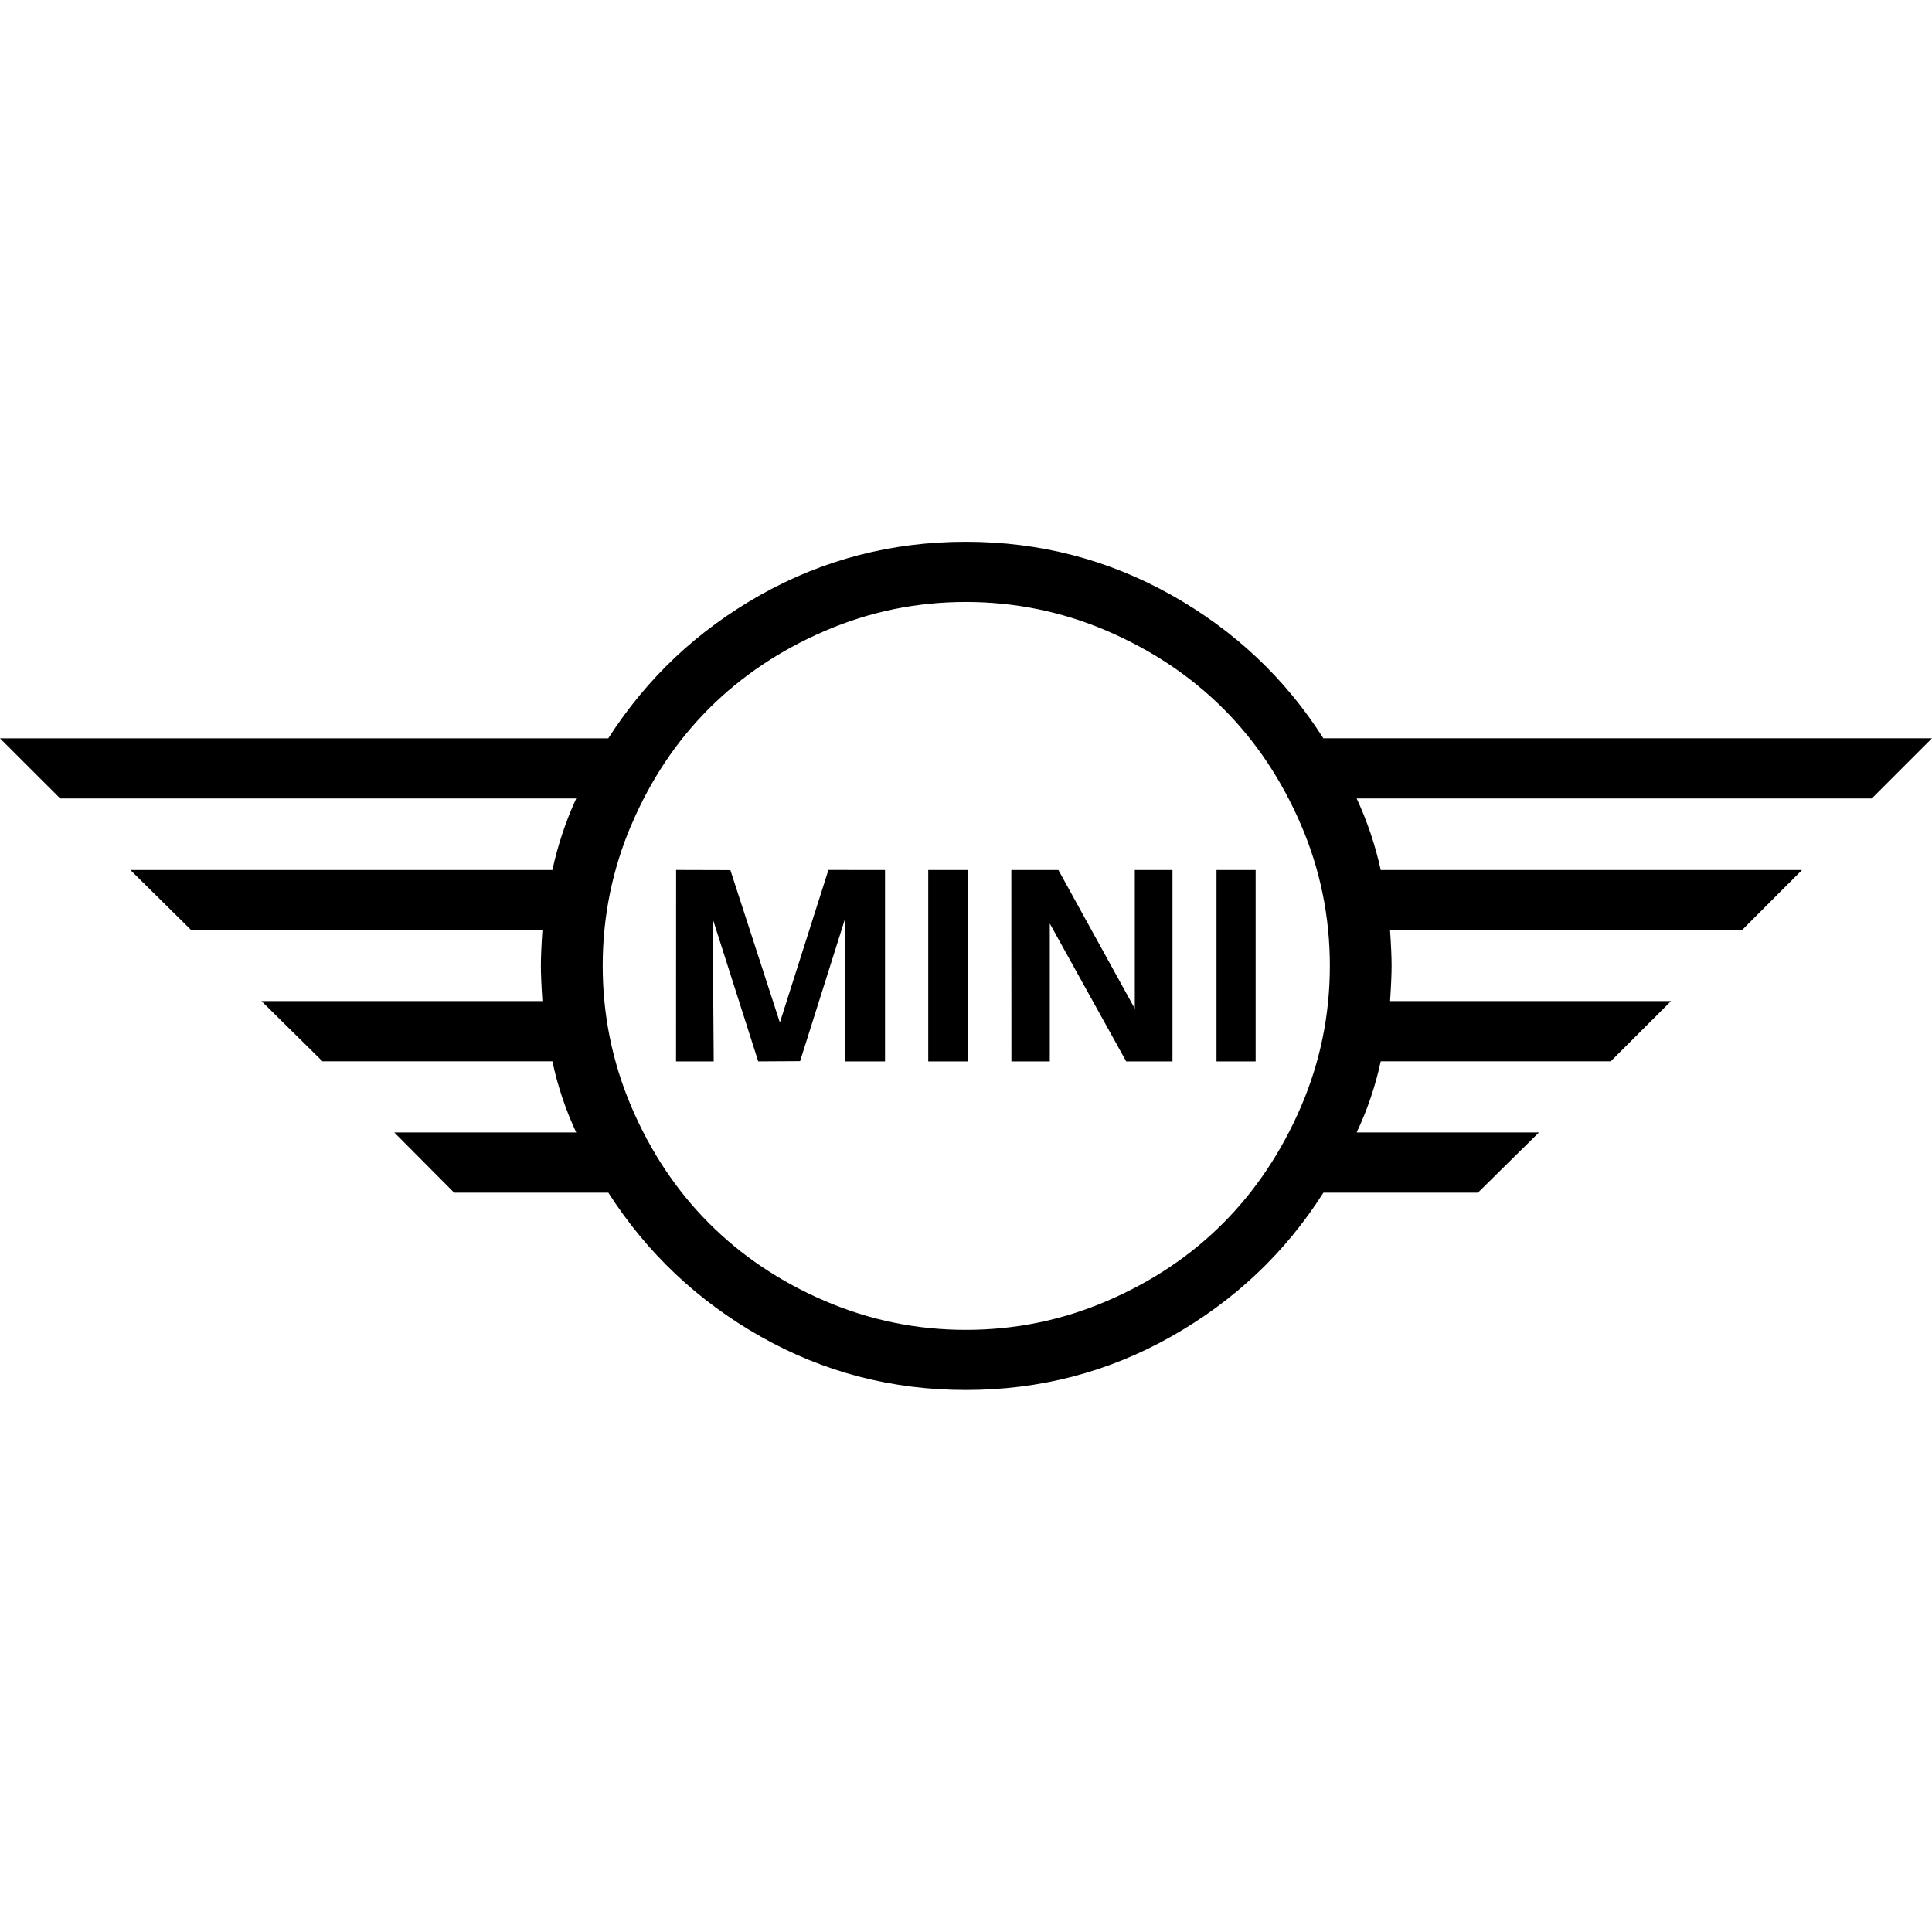
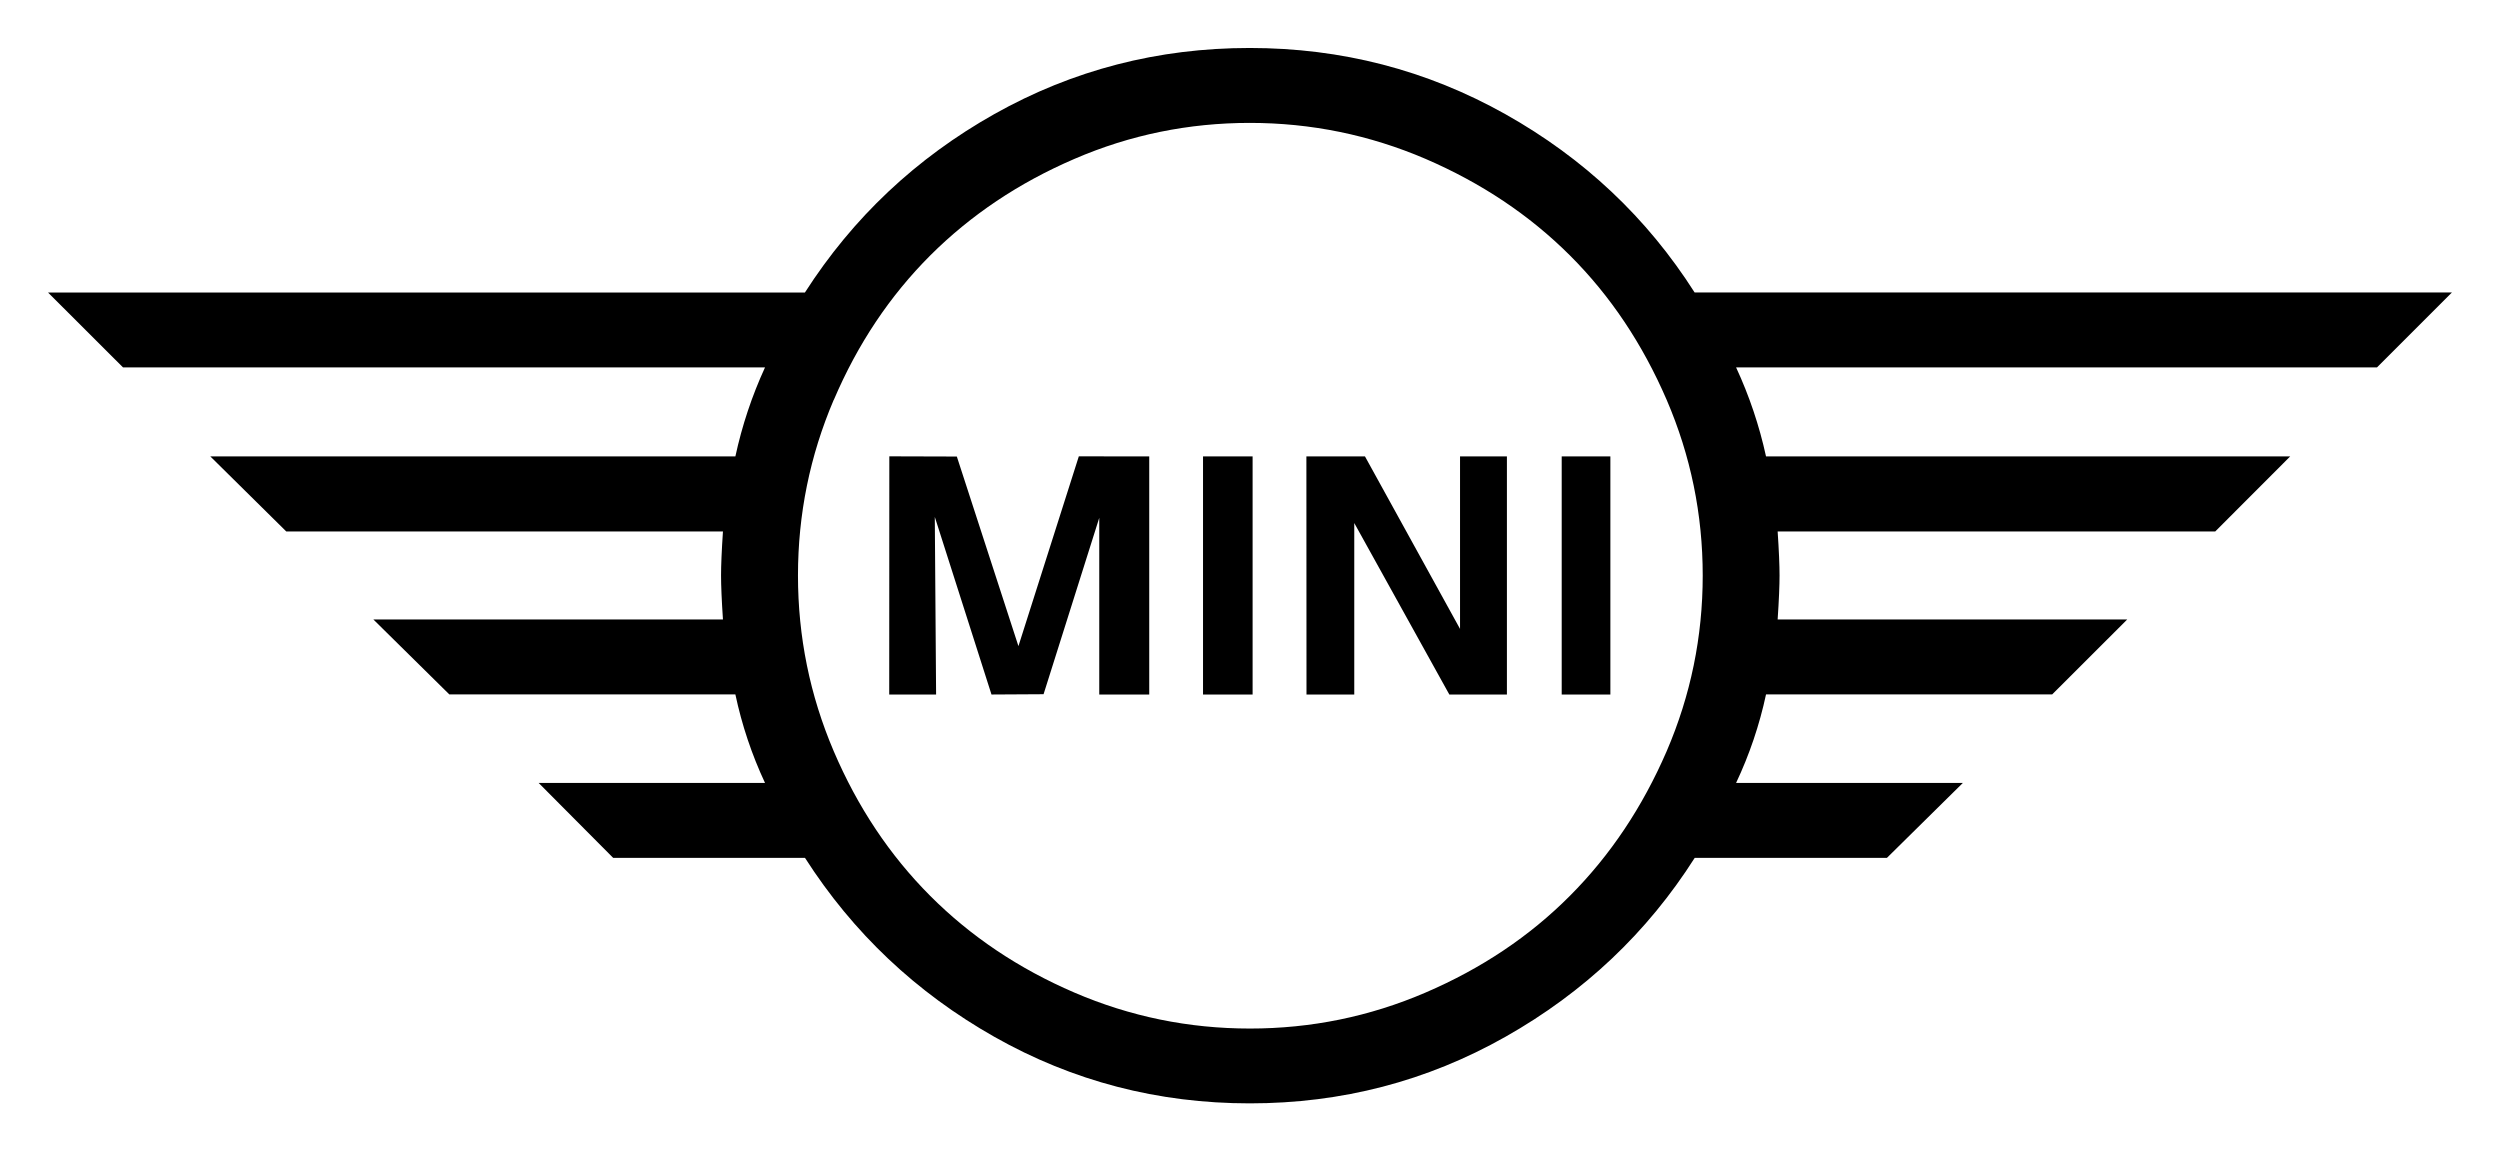
- <svg xmlns="http://www.w3.org/2000/svg" fill="currentColor" role="img" viewBox="0 0 24 24">
+ <svg xmlns="http://www.w3.org/2000/svg" fill="currentColor" role="img" viewBox="-0.48 6.251 24.96 11.499">
  <path d="M0 9.172h7.556c.48-.749 1.111-1.343 1.893-1.783.782-.439 1.631-.659 2.548-.659.916 0 1.767.22 2.553.661.785.441 1.415 1.035 1.889 1.78H24l-.748.748h-6.399a4.278 4.278 0 0 1 .299.889h5.233l-.748.749h-4.369c.013.193.019.34.019.439 0 .1-.006.247-.019.44h3.49l-.749.748h-2.857a4.066 4.066 0 0 1-.299.884h2.264l-.758.748H16.44c-.474.746-1.104 1.342-1.889 1.786-.785.444-1.636.665-2.553.665-.917 0-1.766-.221-2.548-.663-.783-.443-1.413-1.039-1.893-1.788H5.642l-.744-.748h2.26a4.093 4.093 0 0 1-.296-.884H4.006l-.758-.748h3.49c-.013-.193-.019-.34-.019-.44 0-.1.006-.246.019-.439h-4.36l-.758-.749h5.242a4.306 4.306 0 0 1 .296-.889H.748zm7.844 1.071c-.238.558-.357 1.143-.357 1.754 0 .611.119 1.196.357 1.754.238.557.559 1.039.963 1.444.404.405.884.727 1.44.966.556.239 1.14.359 1.752.359.61 0 1.195-.119 1.753-.359.557-.239 1.039-.561 1.442-.966.404-.405.725-.887.966-1.444.24-.558.36-1.143.36-1.754 0-.611-.12-1.196-.36-1.754-.241-.558-.562-1.039-.966-1.442-.404-.403-.885-.724-1.442-.964-.558-.239-1.143-.359-1.753-.359-.611 0-1.195.119-1.751.359-.556.239-1.036.561-1.44.964-.404.404-.725.884-.963 1.442zm.554 2.942h.468l-.013-1.773.566 1.773.52-.003.556-1.761v1.764h.499v-2.377l-.703-.001-.603 1.895-.615-1.893-.674-.002zm3.133 0h.495v-2.377h-.495zm1.033 0h.477v-1.712l.949 1.712h.575v-2.377h-.468v1.722l-.949-1.722h-.585zm2.548 0h.486v-2.377h-.486z" />
</svg>
